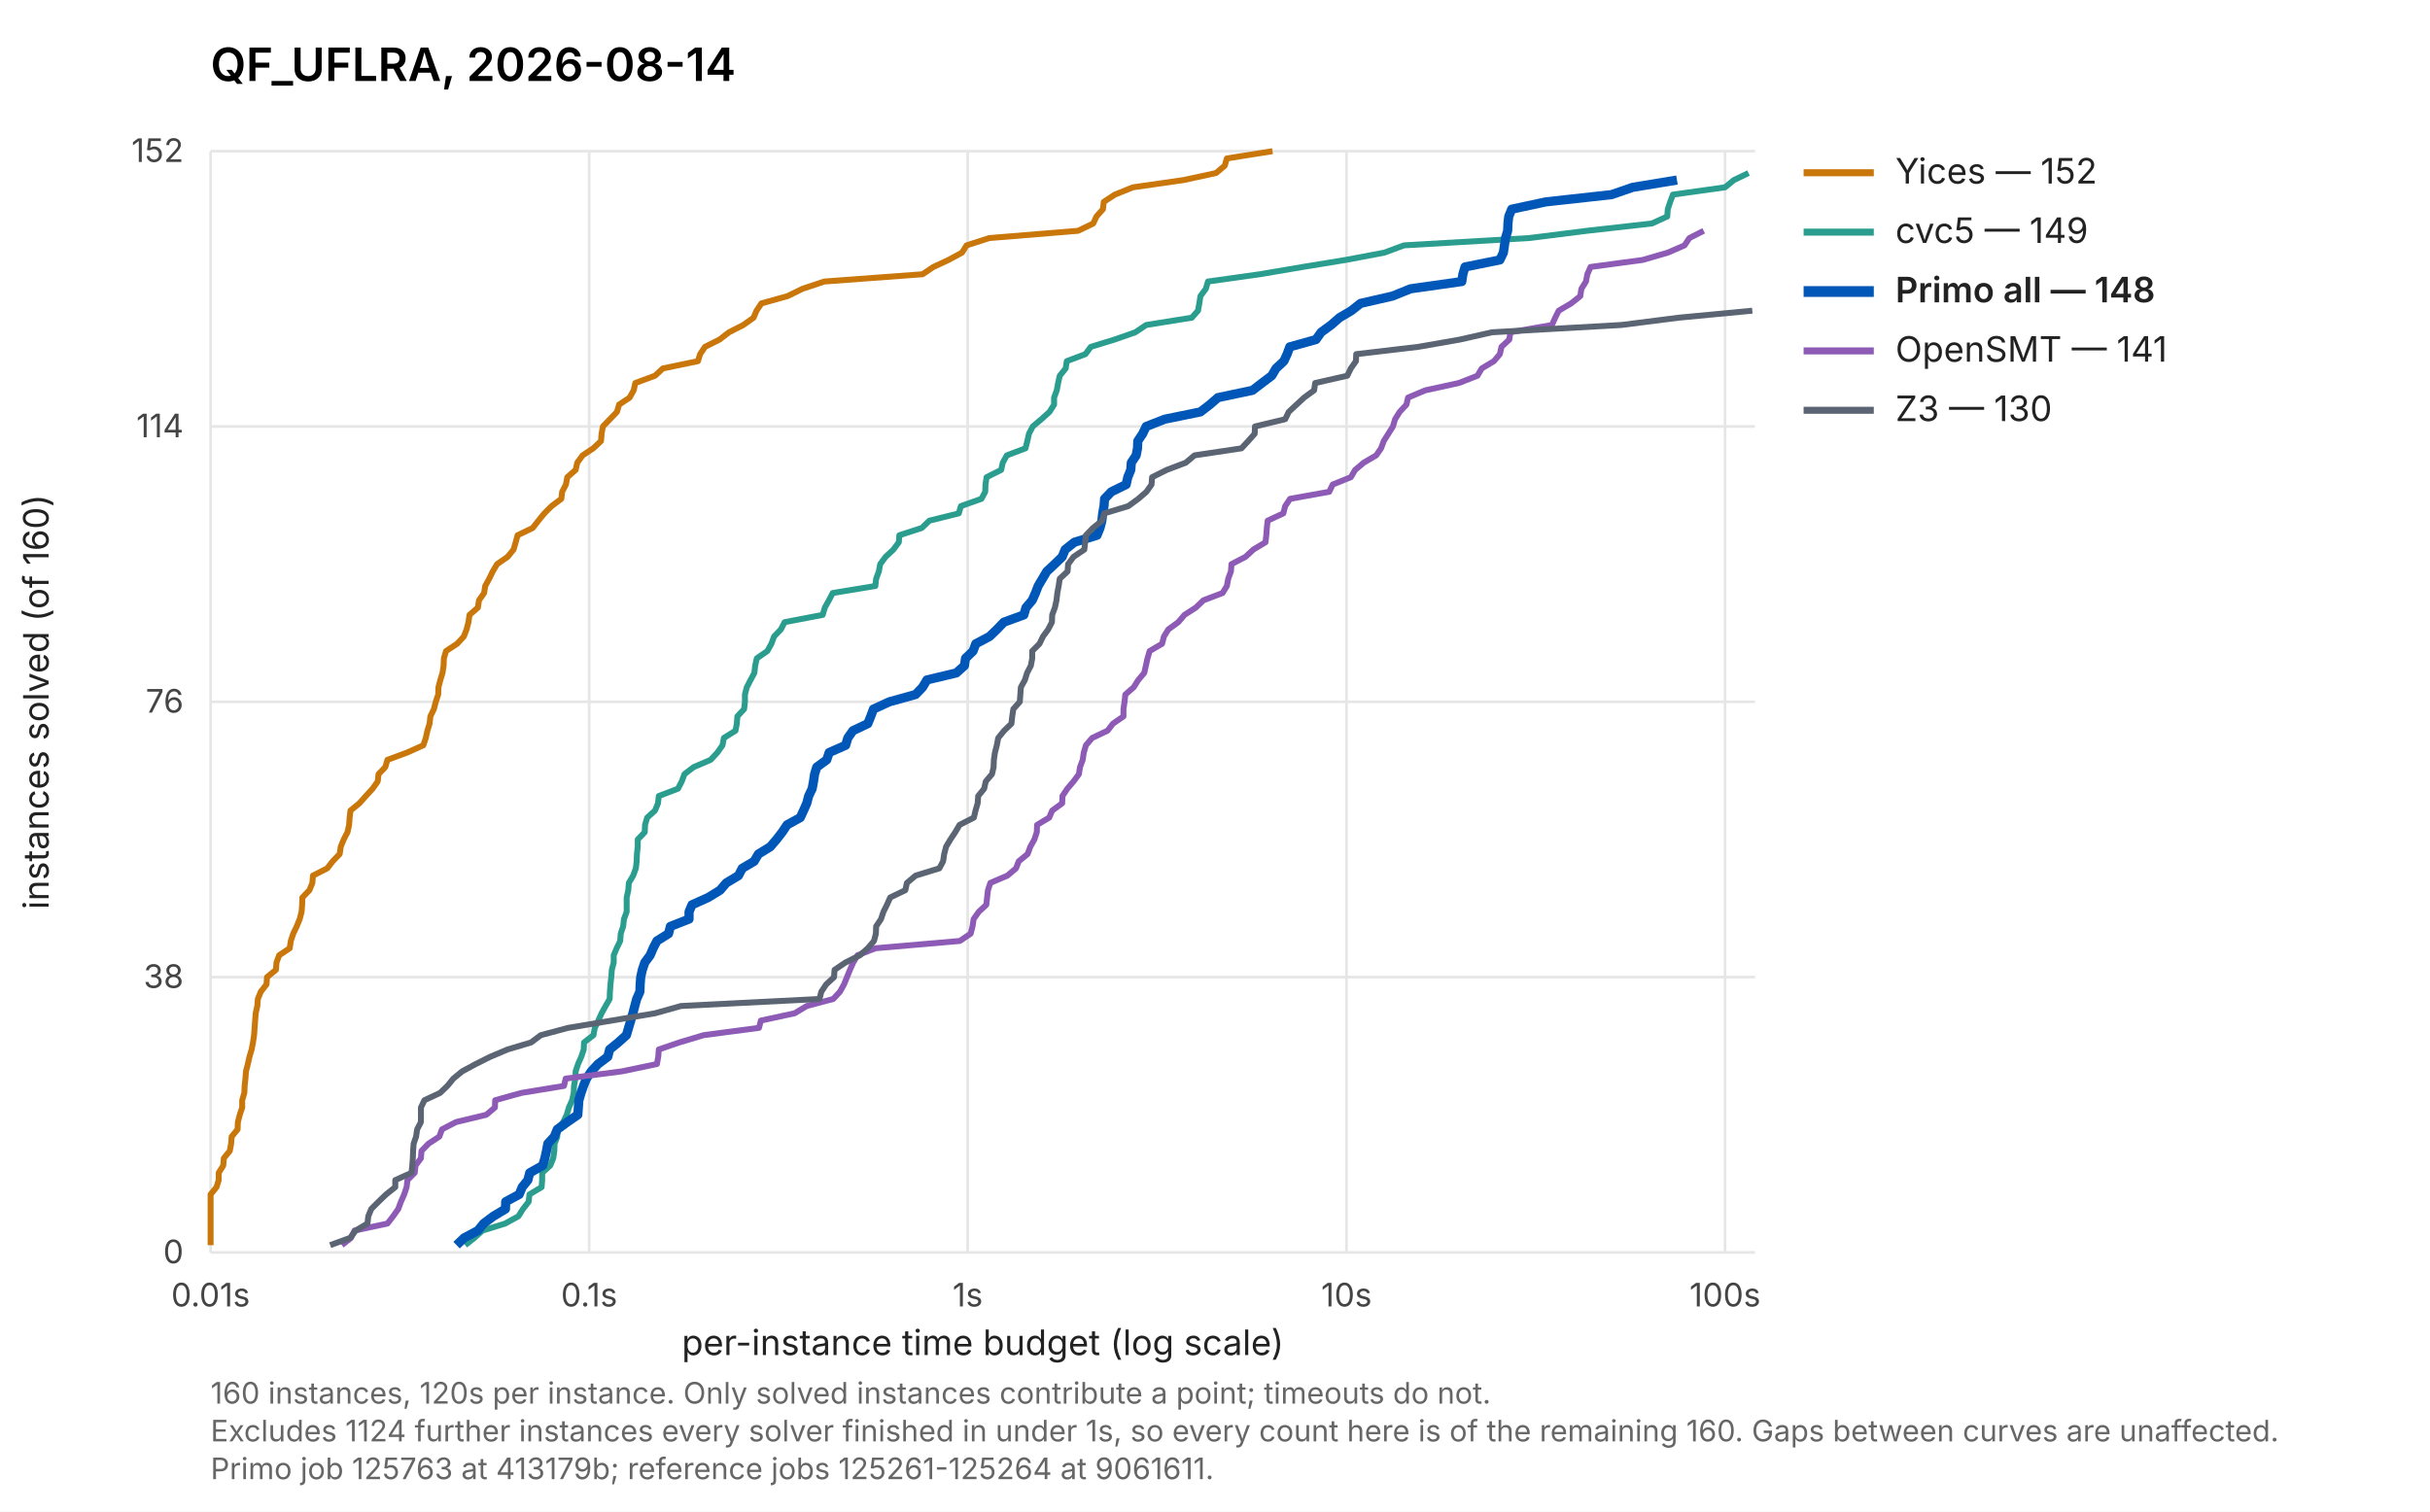
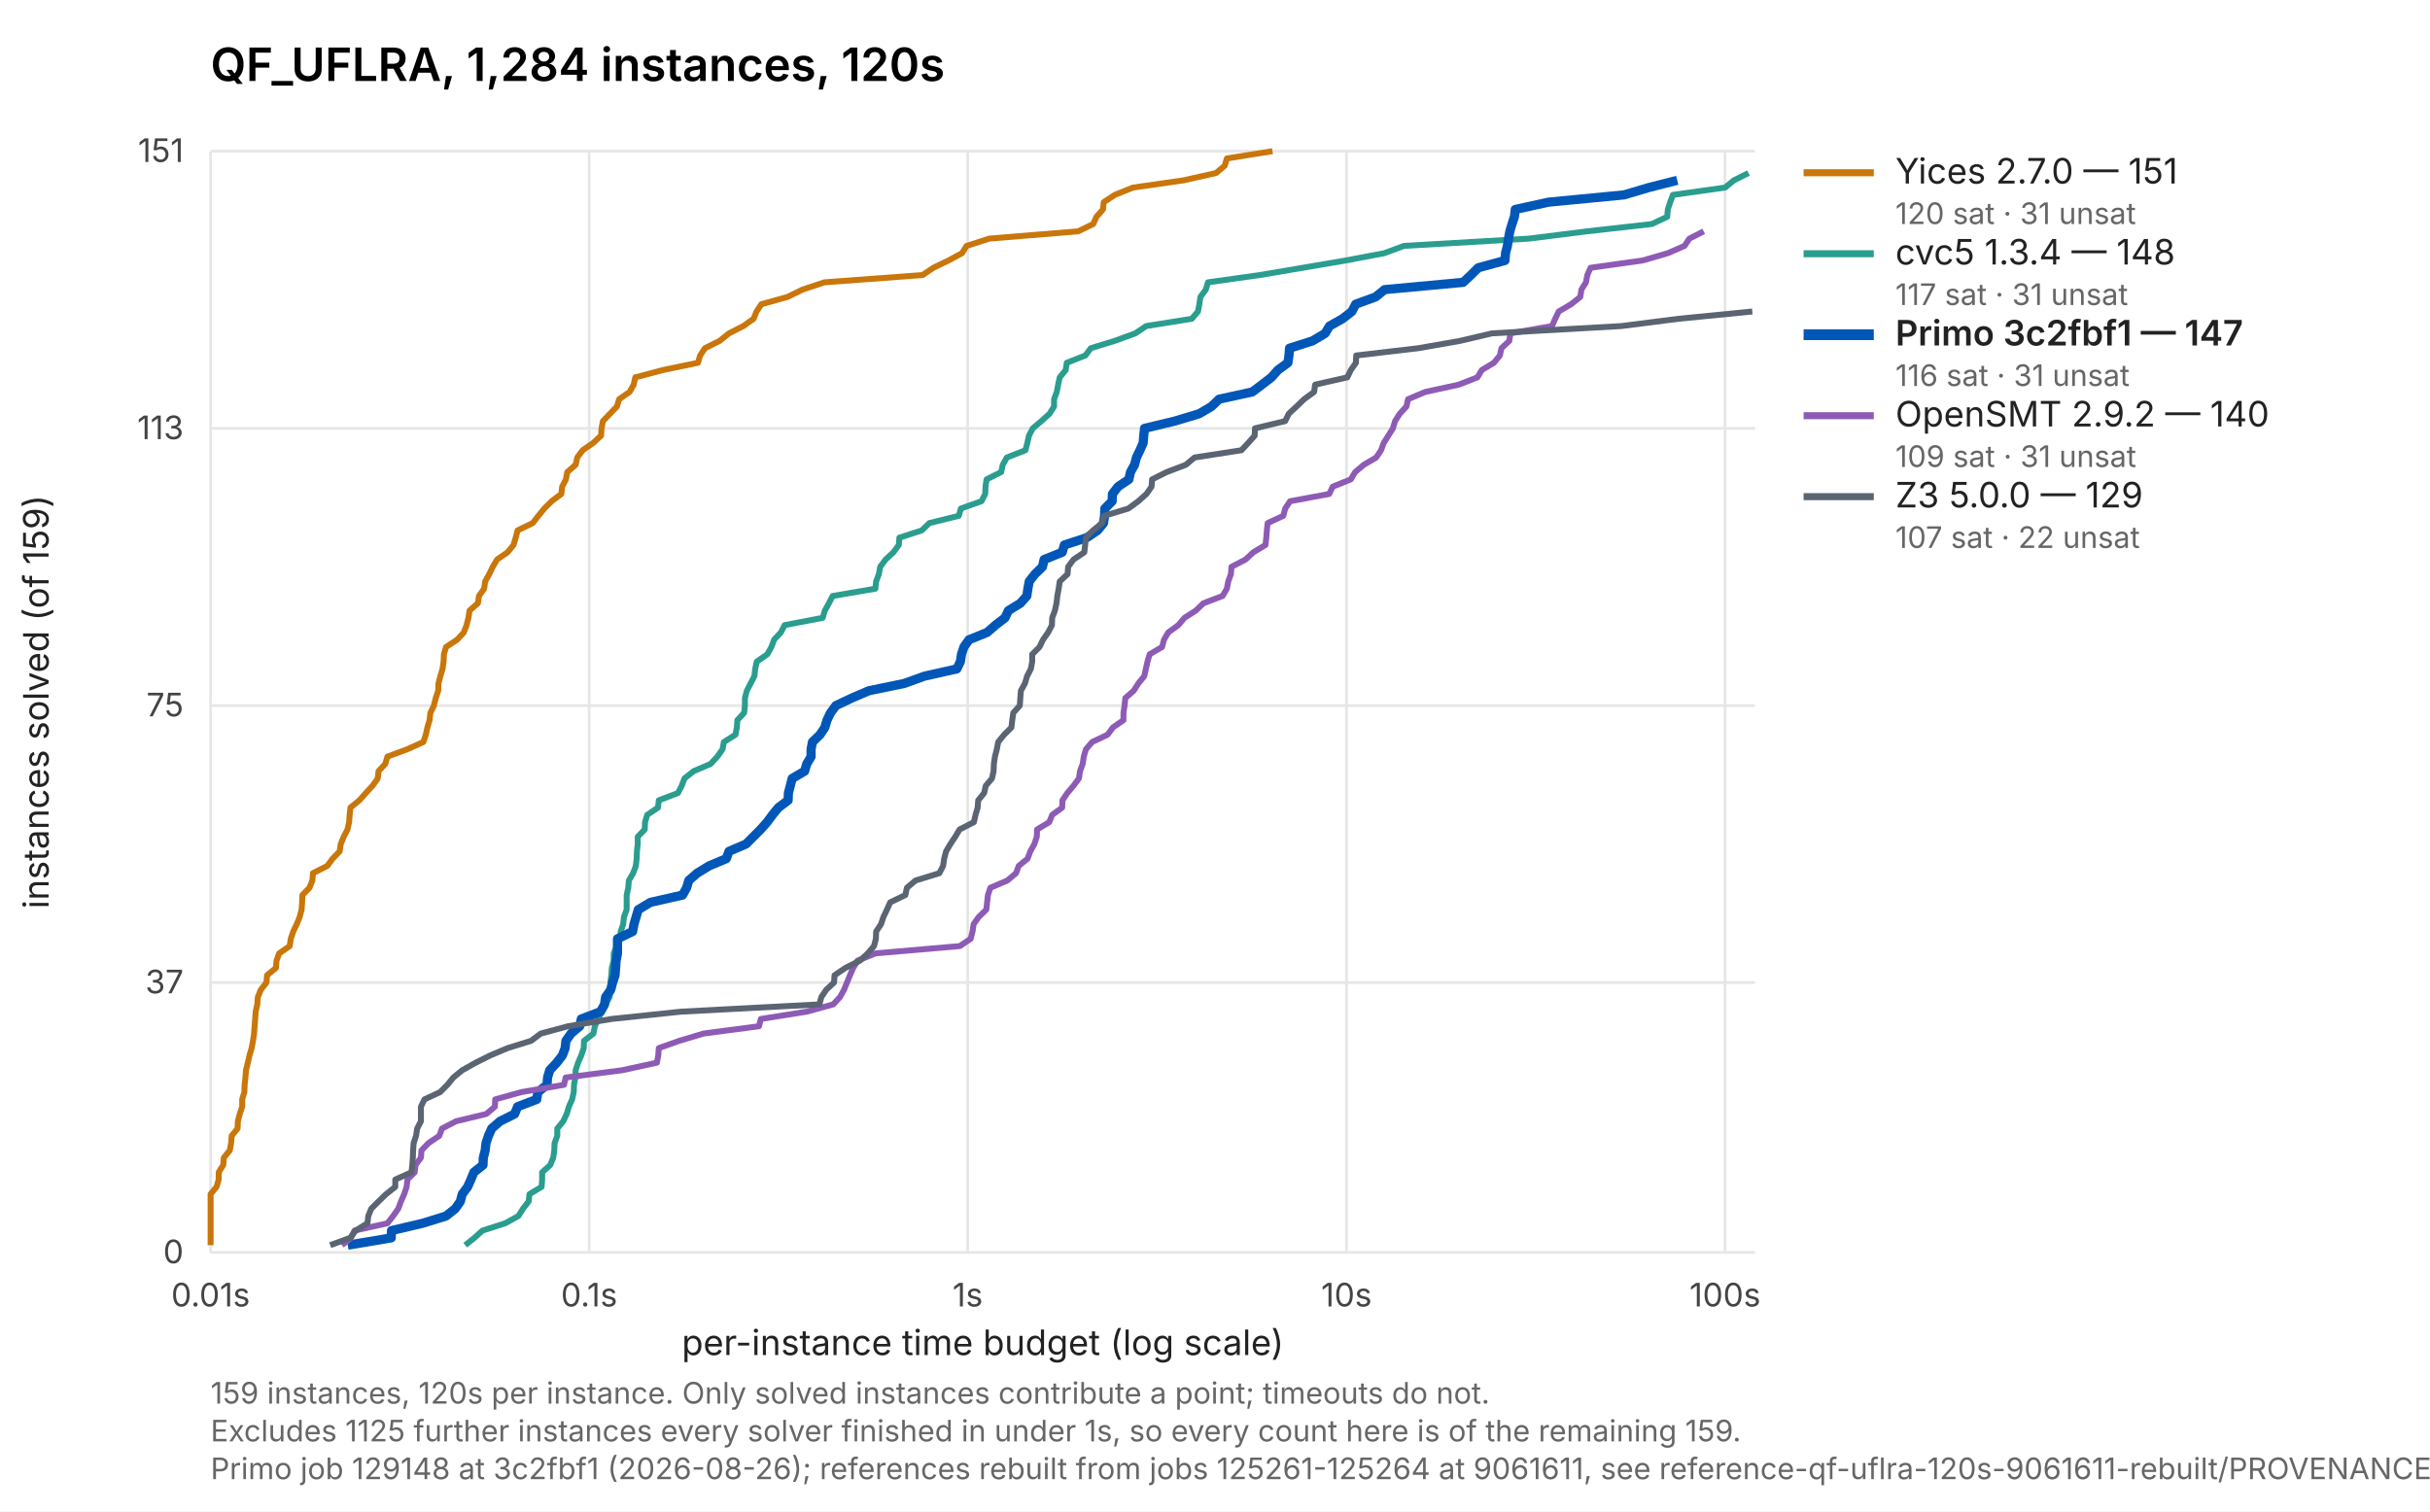
<svg xmlns="http://www.w3.org/2000/svg" width="900" height="560" viewBox="0 0 900 560" font-family="system-ui,-apple-system,sans-serif">
  <rect width="100%" height="100%" fill="#ffffff" />
-   <text x="78" y="30" font-size="17" font-weight="600">QF_UFLRA, 2026-08-14</text>
+   <text x="78" y="30" font-size="17" font-weight="600">QF_UFLRA, 1,284 instances, 120s</text>
  <line x1="78.0" y1="56" x2="78.0" y2="464" stroke="#e6e6e6" stroke-width="1" />
  <text x="78.0" y="484" font-size="12" text-anchor="middle" fill="#444">0.01s</text>
  <line x1="218.2" y1="56" x2="218.2" y2="464" stroke="#e6e6e6" stroke-width="1" />
  <text x="218.2" y="484" font-size="12" text-anchor="middle" fill="#444">0.1s</text>
  <line x1="358.4" y1="56" x2="358.4" y2="464" stroke="#e6e6e6" stroke-width="1" />
  <text x="358.4" y="484" font-size="12" text-anchor="middle" fill="#444">1s</text>
  <line x1="498.7" y1="56" x2="498.7" y2="464" stroke="#e6e6e6" stroke-width="1" />
  <text x="498.7" y="484" font-size="12" text-anchor="middle" fill="#444">10s</text>
  <line x1="638.9" y1="56" x2="638.9" y2="464" stroke="#e6e6e6" stroke-width="1" />
  <text x="638.9" y="484" font-size="12" text-anchor="middle" fill="#444">100s</text>
  <line x1="78" y1="464.0" x2="650" y2="464.0" stroke="#e6e6e6" stroke-width="1" />
  <text x="68" y="468.0" font-size="12" text-anchor="end" fill="#444">0</text>
-   <line x1="78" y1="362.0" x2="650" y2="362.0" stroke="#e6e6e6" stroke-width="1" />
-   <text x="68" y="366.0" font-size="12" text-anchor="end" fill="#444">38</text>
-   <line x1="78" y1="260.0" x2="650" y2="260.0" stroke="#e6e6e6" stroke-width="1" />
-   <text x="68" y="264.0" font-size="12" text-anchor="end" fill="#444">76</text>
-   <line x1="78" y1="158.0" x2="650" y2="158.0" stroke="#e6e6e6" stroke-width="1" />
-   <text x="68" y="162.0" font-size="12" text-anchor="end" fill="#444">114</text>
+   <line x1="78" y1="364.0" x2="650" y2="364.0" stroke="#e6e6e6" stroke-width="1" />
+   <text x="68" y="368.0" font-size="12" text-anchor="end" fill="#444">37</text>
+   <line x1="78" y1="261.4" x2="650" y2="261.4" stroke="#e6e6e6" stroke-width="1" />
+   <text x="68" y="265.4" font-size="12" text-anchor="end" fill="#444">75</text>
+   <line x1="78" y1="158.7" x2="650" y2="158.7" stroke="#e6e6e6" stroke-width="1" />
+   <text x="68" y="162.7" font-size="12" text-anchor="end" fill="#444">113</text>
  <line x1="78" y1="56.0" x2="650" y2="56.0" stroke="#e6e6e6" stroke-width="1" />
-   <text x="68" y="60.0" font-size="12" text-anchor="end" fill="#444">152</text>
+   <text x="68" y="60.0" font-size="12" text-anchor="end" fill="#444">151</text>
  <text x="364" y="502" font-size="13" text-anchor="middle" fill="#222">per-instance time budget (log scale)</text>
-   <text x="18" y="260" font-size="13" fill="#222" transform="rotate(-90 18 260)" text-anchor="middle">instances solved (of 160)</text>
-   <polyline points="78.0,461.3 78.0,458.6 78.0,455.9 78.0,453.3 78.0,450.6 78.0,447.9 78.0,445.2 78.0,442.5 80.2,439.8 81.0,437.2 81.0,434.5 82.7,431.8 82.9,429.1 85.1,426.4 85.6,423.7 85.8,421.1 88.0,418.4 88.1,415.7 88.8,413.0 89.7,410.3 89.7,407.6 90.5,404.9 90.6,402.3 90.9,399.6 91.1,396.9 91.8,394.2 92.4,391.5 93.2,388.8 93.7,386.2 94.1,383.5 94.3,380.8 94.5,378.1 94.7,375.4 95.3,372.7 95.5,370.1 96.6,367.4 98.7,364.7 98.9,362.0 102.2,359.3 102.4,356.6 103.4,353.9 107.3,351.3 107.7,348.6 108.6,345.9 109.9,343.2 111.0,340.5 111.7,337.8 111.9,335.2 112.0,332.5 114.6,329.8 115.7,327.1 115.9,324.4 121.2,321.7 123.2,319.1 125.8,316.4 126.2,313.7 127.3,311.0 128.7,308.3 129.3,305.6 129.5,302.9 129.8,300.3 133.1,297.6 135.5,294.9 138.0,292.2 139.9,289.5 140.2,286.8 142.7,284.2 143.5,281.5 150.8,278.8 156.8,276.1 157.7,273.4 158.3,270.7 159.1,268.1 159.4,265.4 160.7,262.7 161.4,260.0 162.3,257.3 162.4,254.6 163.1,251.9 163.9,249.3 164.3,246.6 164.4,243.9 165.2,241.2 169.3,238.5 171.8,235.8 172.8,233.2 173.5,230.5 173.9,227.8 177.0,225.1 177.4,222.4 179.3,219.7 179.7,217.1 181.2,214.4 182.5,211.7 184.1,209.0 188.0,206.3 190.2,203.6 191.0,200.9 191.7,198.3 197.3,195.6 199.4,192.9 201.6,190.2 204.3,187.5 207.9,184.8 208.2,182.2 209.6,179.5 210.1,176.8 213.2,174.1 213.8,171.4 215.8,168.7 219.7,166.1 222.6,163.4 222.8,160.7 223.3,158.0 225.9,155.3 228.5,152.6 229.3,149.9 233.2,147.3 234.7,144.6 235.3,141.9 242.6,139.2 245.5,136.5 258.5,133.8 259.3,131.2 261.1,128.5 266.5,125.8 270.0,123.1 275.3,120.4 279.1,117.7 280.2,115.1 282.0,112.4 291.7,109.7 297.2,107.0 305.3,104.3 341.7,101.6 345.7,98.9 351.3,96.3 356.3,93.6 358.0,90.9 366.4,88.2 399.3,85.5 404.9,82.8 406.1,80.2 408.5,77.5 408.8,74.8 412.9,72.1 419.6,69.4 438.4,66.7 450.4,64.1 453.6,61.4 454.4,58.7 471.3,56.0" fill="none" stroke="#c9760a" stroke-width="2.2" stroke-linejoin="round" />
+   <text x="18" y="260" font-size="13" fill="#222" transform="rotate(-90 18 260)" text-anchor="middle">instances solved (of 159)</text>
+   <polyline points="78.0,461.3 78.0,458.6 78.0,455.9 78.0,453.2 78.0,450.5 78.0,447.8 78.0,445.1 78.0,442.4 80.2,439.7 81.0,437.0 81.0,434.3 82.7,431.6 82.9,428.9 85.1,426.2 85.6,423.5 85.8,420.8 88.0,418.1 88.1,415.4 88.8,412.7 89.7,410.0 89.7,407.3 90.5,404.6 90.6,401.9 90.9,399.2 91.1,396.5 91.8,393.7 92.4,391.0 93.2,388.3 93.7,385.6 94.1,382.9 94.3,380.2 94.5,377.5 94.7,374.8 95.3,372.1 95.5,369.4 96.6,366.7 98.7,364.0 98.9,361.3 102.2,358.6 102.4,355.9 103.4,353.2 107.3,350.5 107.7,347.8 108.6,345.1 109.9,342.4 111.0,339.7 111.7,337.0 111.9,334.3 112.0,331.6 114.6,328.9 115.7,326.2 115.9,323.5 121.2,320.8 123.2,318.1 125.8,315.4 126.2,312.7 127.3,310.0 128.7,307.3 129.3,304.6 129.5,301.9 129.8,299.2 133.1,296.5 135.5,293.8 138.0,291.1 139.9,288.4 140.2,285.7 142.7,283.0 143.5,280.3 150.8,277.6 156.8,274.9 157.7,272.2 158.3,269.5 159.1,266.8 159.4,264.1 160.7,261.4 161.4,258.6 162.3,255.9 162.4,253.2 163.1,250.5 163.9,247.8 164.3,245.1 164.4,242.4 165.2,239.7 169.3,237.0 171.8,234.3 172.8,231.6 173.5,228.9 173.9,226.2 177.0,223.5 177.4,220.8 179.3,218.1 179.7,215.4 181.2,212.7 182.5,210.0 184.1,207.3 188.0,204.6 190.2,201.9 191.0,199.2 191.7,196.5 197.3,193.8 199.4,191.1 201.6,188.4 204.3,185.7 207.9,183.0 208.2,180.3 209.6,177.6 210.1,174.9 213.2,172.2 213.8,169.5 215.8,166.8 219.7,164.1 222.6,161.4 222.8,158.7 223.3,156.0 225.9,153.3 228.5,150.6 229.3,147.9 233.2,145.2 234.7,142.5 235.3,139.8 245.5,137.1 258.5,134.4 259.3,131.7 261.1,129.0 266.5,126.3 270.0,123.5 275.3,120.8 279.1,118.1 280.2,115.4 282.0,112.7 291.7,110.0 297.2,107.3 305.3,104.6 341.7,101.9 345.7,99.2 351.3,96.5 356.3,93.8 358.0,91.1 366.4,88.4 399.3,85.7 404.9,83.0 406.1,80.3 408.5,77.6 408.8,74.9 412.9,72.2 419.6,69.5 438.4,66.8 450.4,64.1 453.6,61.4 454.4,58.7 471.3,56.0" fill="none" stroke="#c9760a" stroke-width="2.2" stroke-linejoin="round" />
  <line x1="668" y1="64" x2="694" y2="64" stroke="#c9760a" stroke-width="2.6" />
-   <text x="702" y="68" font-size="13" fill="#222">Yices — 152</text>
-   <polyline points="172.3,461.3 175.7,458.6 178.7,455.9 187.1,453.3 192.0,450.6 193.7,447.9 195.8,445.2 196.1,442.5 200.6,439.8 200.8,437.2 200.8,434.5 203.8,431.8 204.9,429.1 205.3,426.4 205.4,423.7 206.4,421.1 206.4,418.4 208.6,415.7 209.9,413.0 210.7,410.3 211.9,407.6 212.5,404.9 212.6,402.3 213.1,399.6 213.2,396.9 214.1,394.2 215.3,391.5 216.2,388.8 216.3,386.2 219.8,383.5 220.3,380.8 221.6,378.1 222.8,375.4 224.3,372.7 225.8,370.1 225.9,367.4 226.1,364.7 226.4,362.0 226.6,359.3 227.3,356.6 227.3,353.9 228.4,351.3 229.7,348.6 229.9,345.9 230.8,343.2 231.1,340.5 232.1,337.8 232.1,335.2 232.1,332.5 232.7,329.8 232.9,327.1 234.5,324.4 235.5,321.7 235.8,319.1 235.9,316.4 236.2,313.7 236.2,311.0 238.8,308.3 238.9,305.6 239.7,302.9 242.6,300.3 243.7,297.6 244.0,294.9 251.1,292.2 252.5,289.5 253.5,286.8 256.9,284.2 263.2,281.5 265.7,278.8 267.6,276.1 268.1,273.4 272.4,270.7 272.9,268.1 273.1,265.4 275.6,262.7 275.9,260.0 275.9,257.3 276.6,254.6 278.0,251.9 279.4,249.3 279.7,246.6 280.3,243.9 284.2,241.2 285.7,238.5 286.7,235.8 289.2,233.2 290.6,230.5 304.7,227.8 305.5,225.1 307.0,222.4 308.4,219.7 324.2,217.1 324.5,214.4 325.5,211.7 326.0,209.0 328.0,206.3 330.9,203.6 332.9,200.9 333.1,198.3 341.4,195.6 344.2,192.9 355.1,190.2 355.9,187.5 363.5,184.8 364.9,182.2 365.0,179.5 365.4,176.8 370.8,174.1 371.4,171.4 372.9,168.7 379.8,166.1 380.5,163.4 381.1,160.7 382.5,158.0 385.7,155.3 388.7,152.6 390.4,149.9 390.4,147.3 391.4,144.6 391.9,141.9 392.5,139.2 394.7,136.5 395.1,133.8 402.0,131.2 404.0,128.5 412.8,125.8 420.5,123.1 424.5,120.4 441.4,117.7 443.7,115.1 444.2,112.4 444.6,109.7 446.6,107.0 447.4,104.3 466.6,101.6 482.5,98.9 498.4,96.3 512.7,93.6 520.0,90.9 566.3,88.2 587.8,85.5 611.8,82.8 617.5,80.2 617.7,77.5 618.6,74.8 619.6,72.1 638.9,69.4 642.2,66.7 647.6,64.1" fill="none" stroke="#2a9d8f" stroke-width="2.2" stroke-linejoin="round" />
-   <line x1="668" y1="86" x2="694" y2="86" stroke="#2a9d8f" stroke-width="2.6" />
-   <text x="702" y="90" font-size="13" fill="#222">cvc5 — 149</text>
-   <polyline points="169.1,461.3 171.9,458.6 177.0,455.9 179.1,453.3 182.7,450.6 187.2,447.9 187.3,445.2 192.3,442.5 193.4,439.8 195.5,437.2 196.2,434.5 201.0,431.8 201.8,429.1 202.4,426.4 202.9,423.7 205.3,421.1 206.4,418.4 210.1,415.7 214.0,413.0 214.2,410.3 214.4,407.6 215.2,404.9 216.1,402.3 217.2,399.6 219.0,396.9 221.5,394.2 225.1,391.5 225.8,388.8 229.0,386.2 232.0,383.5 232.8,380.8 233.6,378.1 234.4,375.4 235.1,372.7 235.8,370.1 237.0,367.4 237.1,364.7 237.3,362.0 237.9,359.3 238.8,356.6 240.8,353.9 241.9,351.3 243.3,348.6 247.6,345.9 248.3,343.2 255.2,340.5 255.2,337.8 256.3,335.2 262.3,332.5 266.7,329.8 269.0,327.1 273.5,324.4 274.9,321.7 279.3,319.1 280.9,316.4 285.3,313.7 287.6,311.0 289.7,308.3 291.5,305.6 296.4,302.9 297.6,300.3 298.8,297.6 299.5,294.9 300.8,292.2 301.3,289.5 301.7,286.8 302.5,284.2 306.2,281.5 307.1,278.8 313.2,276.1 314.0,273.4 315.9,270.7 321.4,268.1 322.5,265.4 323.5,262.7 329.4,260.0 339.1,257.3 341.7,254.6 343.3,251.9 354.2,249.3 357.2,246.6 357.6,243.9 360.4,241.2 361.4,238.5 366.5,235.8 369.2,233.2 371.8,230.5 379.2,227.8 380.0,225.1 382.3,222.4 383.5,219.7 384.5,217.1 386.1,214.4 387.7,211.7 390.6,209.0 393.4,206.3 394.5,203.6 397.9,200.9 406.3,198.3 407.4,195.6 408.1,192.9 408.4,190.2 408.9,187.5 409.1,184.8 411.6,182.2 417.1,179.5 417.7,176.8 418.8,174.1 419.0,171.4 420.8,168.7 421.3,166.1 421.4,163.4 423.2,160.7 424.5,158.0 431.4,155.3 444.6,152.6 448.1,149.9 451.1,147.3 463.9,144.6 467.4,141.9 471.0,139.2 472.6,136.5 475.5,133.8 476.7,131.2 477.7,128.5 487.4,125.8 489.3,123.1 493.0,120.4 496.1,117.7 500.5,115.1 503.9,112.4 515.7,109.7 522.4,107.0 541.4,104.3 541.8,101.6 542.6,98.9 555.5,96.3 556.8,93.6 557.2,90.9 557.6,88.2 558.4,85.5 558.5,82.8 558.8,80.2 559.9,77.5 572.5,74.8 596.9,72.1 604.7,69.4 621.1,66.7" fill="none" stroke="#0057b8" stroke-width="3.4" stroke-linejoin="round" />
-   <line x1="668" y1="108" x2="694" y2="108" stroke="#0057b8" stroke-width="4.0" />
-   <text x="702" y="112" font-size="13" fill="#222" font-weight="600">Primo all — 148</text>
-   <polyline points="126.6,461.3 130.0,458.6 131.3,455.9 143.5,453.3 145.6,450.6 147.5,447.9 148.5,445.2 149.7,442.5 150.6,439.8 150.9,437.2 153.6,434.5 153.9,431.8 155.9,429.1 156.1,426.4 158.7,423.7 162.7,421.1 163.7,418.4 168.9,415.7 180.1,413.0 183.3,410.3 183.4,407.6 193.1,404.9 208.9,402.3 209.5,399.6 230.4,396.9 243.3,394.2 243.8,391.5 244.0,388.8 251.6,386.2 260.6,383.5 281.1,380.8 281.8,378.1 294.3,375.4 298.8,372.7 308.6,370.1 311.1,367.4 312.6,364.7 313.7,362.0 314.8,359.3 316.0,356.6 317.6,353.9 324.3,351.3 355.5,348.6 359.5,345.9 360.2,343.2 360.6,340.5 362.5,337.8 365.3,335.2 365.6,332.5 365.9,329.8 366.8,327.1 373.1,324.4 376.3,321.7 377.3,319.1 380.6,316.4 381.6,313.7 383.1,311.0 384.0,308.3 384.1,305.6 388.6,302.9 389.7,300.3 393.4,297.6 393.5,294.9 395.3,292.2 397.6,289.5 399.6,286.8 400.0,284.2 401.0,281.5 401.4,278.8 402.2,276.1 404.5,273.4 410.2,270.7 412.2,268.1 416.1,265.4 416.1,262.7 416.5,260.0 416.8,257.3 419.9,254.6 421.6,251.9 423.8,249.3 424.4,246.6 425.0,243.9 425.8,241.2 430.4,238.5 431.1,235.8 432.7,233.2 436.4,230.5 438.7,227.8 442.9,225.1 445.7,222.4 452.8,219.7 454.4,217.1 454.9,214.4 455.9,211.7 456.1,209.0 461.3,206.3 464.2,203.6 468.7,200.9 469.0,198.3 469.2,195.6 469.5,192.9 475.3,190.2 476.0,187.5 477.8,184.8 492.3,182.2 493.6,179.5 500.3,176.8 501.9,174.1 505.1,171.4 509.7,168.7 511.5,166.1 512.5,163.4 514.2,160.7 515.9,158.0 516.7,155.3 518.4,152.6 520.9,149.9 521.5,147.3 527.9,144.6 540.3,141.9 547.2,139.2 548.8,136.5 553.3,133.8 555.5,131.2 556.1,128.5 559.0,125.8 559.4,123.1 574.8,120.4 576.0,117.7 577.3,115.1 581.9,112.4 585.3,109.7 585.7,107.0 587.4,104.3 587.9,101.6 589.1,98.9 608.4,96.3 617.7,93.6 623.9,90.9 625.7,88.2 631.0,85.5" fill="none" stroke="#8d5bb5" stroke-width="2.2" stroke-linejoin="round" />
-   <line x1="668" y1="130" x2="694" y2="130" stroke="#8d5bb5" stroke-width="2.6" />
-   <text x="702" y="134" font-size="13" fill="#222">OpenSMT — 141</text>
-   <polyline points="122.3,461.3 129.7,458.6 131.7,455.9 136.1,453.3 136.4,450.6 137.5,447.9 140.2,445.2 143.0,442.5 146.4,439.8 146.4,437.2 152.4,434.5 152.7,431.8 152.9,429.1 153.0,426.4 153.2,423.7 154.1,421.1 154.5,418.4 155.9,415.7 155.9,413.0 155.9,410.3 157.2,407.6 163.0,404.9 165.7,402.3 167.9,399.6 171.2,396.9 176.2,394.2 181.6,391.5 188.0,388.8 196.7,386.2 200.3,383.5 210.4,380.8 226.5,378.1 242.6,375.4 252.2,372.7 303.5,370.1 304.2,367.4 306.0,364.7 308.9,362.0 309.1,359.3 313.1,356.6 318.5,353.9 321.4,351.3 323.7,348.6 324.4,345.9 324.5,343.2 326.3,340.5 327.2,337.8 328.5,335.2 329.7,332.5 335.3,329.8 335.9,327.1 339.1,324.4 347.9,321.7 349.3,319.1 349.7,316.4 350.4,313.7 352.0,311.0 353.8,308.3 355.4,305.6 360.7,302.9 361.3,300.3 362.1,297.6 362.3,294.9 364.5,292.2 365.1,289.5 367.4,286.8 368.0,284.2 368.1,281.5 368.5,278.8 369.2,276.1 369.7,273.4 371.9,270.7 374.6,268.1 374.9,265.4 375.3,262.7 377.7,260.0 377.9,257.3 378.1,254.6 379.6,251.9 380.4,249.3 381.8,246.6 382.3,243.9 382.3,241.2 385.0,238.5 386.3,235.8 388.2,233.2 389.6,230.5 389.7,227.8 390.7,225.1 391.3,222.4 391.6,219.7 392.1,217.1 392.5,214.4 395.4,211.7 395.6,209.0 397.6,206.3 401.6,203.6 401.9,200.9 402.2,198.3 404.8,195.6 408.2,192.9 409.0,190.2 417.9,187.5 421.6,184.8 424.6,182.2 426.5,179.5 426.7,176.8 432.1,174.1 439.2,171.4 442.4,168.7 459.8,166.1 462.3,163.4 464.7,160.7 464.8,158.0 476.0,155.3 477.3,152.6 480.2,149.9 483.0,147.3 486.7,144.6 487.1,141.9 499.0,139.2 500.3,136.5 502.2,133.8 502.3,131.2 525.3,128.5 540.7,125.8 552.6,123.1 600.5,120.4 621.7,117.7 649.0,115.1" fill="none" stroke="#5a6472" stroke-width="2.2" stroke-linejoin="round" />
-   <line x1="668" y1="152" x2="694" y2="152" stroke="#5a6472" stroke-width="2.6" />
-   <text x="702" y="156" font-size="13" fill="#222">Z3 — 130</text>
-   <text x="78" y="520" font-size="11" fill="#666">160 instances, 120s per instance. Only solved instances contribute a point; timeouts do not.</text>
-   <text x="78" y="534" font-size="11" fill="#666">Excludes 1124 further instances every solver finished in under 1s, so every count here is of the remaining 160. Gaps between curves are unaffected.</text>
-   <text x="78" y="548" font-size="11" fill="#666">Primo job 125763 at 413179b; reference jobs 125261-125264 at 9061611.</text>
+   <text x="702" y="68" font-size="13" fill="#222">Yices 2.7.0 — 151</text>
+   <text x="702" y="83" font-size="11" fill="#666">120 sat · 31 unsat</text>
+   <polyline points="172.3,461.3 175.7,458.6 178.7,455.9 187.1,453.2 192.0,450.5 193.7,447.8 195.8,445.1 196.1,442.4 200.6,439.7 200.8,437.0 200.8,434.3 203.8,431.6 204.9,428.9 205.3,426.2 205.4,423.5 206.4,420.8 206.4,418.1 208.6,415.4 209.9,412.7 210.7,410.0 211.9,407.3 212.5,404.6 212.6,401.9 213.1,399.2 213.2,396.5 214.1,393.7 215.3,391.0 216.2,388.3 216.3,385.6 219.8,382.9 220.3,380.2 221.6,377.5 222.8,374.8 224.3,372.1 225.8,369.4 225.9,366.7 226.1,364.0 226.4,361.3 226.6,358.6 227.3,355.9 227.3,353.2 228.4,350.5 229.7,347.8 229.9,345.1 230.8,342.4 231.1,339.7 232.1,337.0 232.1,334.3 232.1,331.6 232.7,328.9 232.9,326.2 234.5,323.5 235.5,320.8 235.8,318.1 235.9,315.4 236.2,312.7 236.2,310.0 238.8,307.3 238.9,304.6 239.7,301.9 243.7,299.2 244.0,296.5 251.1,293.8 252.5,291.1 253.5,288.4 256.9,285.7 263.2,283.0 265.7,280.3 267.6,277.6 268.1,274.9 272.4,272.2 272.9,269.5 273.1,266.8 275.6,264.1 275.9,261.4 275.9,258.6 276.6,255.9 278.0,253.2 279.4,250.5 279.7,247.8 280.3,245.1 284.2,242.4 285.7,239.7 286.7,237.0 289.2,234.3 290.6,231.6 304.7,228.9 305.5,226.2 307.0,223.5 308.4,220.8 324.2,218.1 324.5,215.4 325.5,212.7 326.0,210.0 328.0,207.3 330.9,204.6 332.9,201.9 333.1,199.2 341.4,196.5 344.2,193.8 355.1,191.1 355.9,188.4 363.5,185.7 364.9,183.0 365.0,180.3 365.4,177.6 370.8,174.9 371.4,172.2 372.9,169.5 379.8,166.8 380.5,164.1 381.1,161.4 382.5,158.7 385.7,156.0 388.7,153.3 390.4,150.6 390.4,147.9 391.4,145.2 391.9,142.5 392.5,139.8 394.7,137.1 395.1,134.4 402.0,131.7 404.0,129.0 412.8,126.3 420.5,123.5 424.5,120.8 441.4,118.1 443.7,115.4 444.2,112.7 444.6,110.0 446.6,107.3 447.4,104.6 466.6,101.9 482.5,99.2 498.4,96.5 512.7,93.8 520.0,91.1 566.3,88.4 587.8,85.7 611.8,83.0 617.5,80.3 617.7,77.6 618.6,74.9 619.6,72.2 638.9,69.5 642.2,66.8 647.6,64.1" fill="none" stroke="#2a9d8f" stroke-width="2.2" stroke-linejoin="round" />
+   <line x1="668" y1="94" x2="694" y2="94" stroke="#2a9d8f" stroke-width="2.6" />
+   <text x="702" y="98" font-size="13" fill="#222">cvc5 1.3.4 — 148</text>
+   <text x="702" y="113" font-size="11" fill="#666">117 sat · 31 unsat</text>
+   <polyline points="128.8,461.3 144.9,458.6 145.0,455.9 156.5,453.2 165.2,450.5 168.6,447.8 170.5,445.1 171.2,442.4 173.2,439.7 174.4,437.0 175.5,434.3 178.9,431.6 179.0,428.9 179.7,426.2 180.0,423.5 180.9,420.8 182.1,418.1 185.2,415.4 190.6,412.7 191.7,410.0 198.8,407.3 199.2,404.6 202.6,401.9 202.8,399.2 203.6,396.5 206.2,393.7 208.3,391.0 209.3,388.3 209.6,385.6 211.5,382.9 214.7,380.2 215.3,377.5 222.4,374.8 223.9,372.1 224.3,369.4 226.2,366.7 226.9,364.0 227.8,361.3 228.0,358.6 228.2,355.9 228.7,353.2 228.7,350.5 228.7,347.8 234.3,345.1 234.8,342.4 235.6,339.7 236.4,337.0 240.9,334.3 252.8,331.6 254.3,328.9 255.1,326.2 258.2,323.5 262.6,320.8 269.0,318.1 270.0,315.4 276.3,312.7 279.0,310.0 281.7,307.3 284.1,304.6 286.1,301.9 288.3,299.2 291.9,296.5 292.0,293.8 292.7,291.1 293.4,288.4 298.0,285.7 298.8,283.0 300.4,280.3 300.4,277.6 300.9,274.9 303.7,272.2 305.5,269.5 306.3,266.8 307.6,264.1 309.6,261.4 315.5,258.6 321.8,255.9 334.9,253.2 342.4,250.5 354.4,247.8 355.7,245.1 356.1,242.4 357.0,239.7 358.9,237.0 365.6,234.3 368.7,231.6 372.2,228.9 373.5,226.2 377.9,223.5 380.3,220.8 380.7,218.1 381.2,215.4 383.3,212.7 386.1,210.0 386.7,207.3 393.4,204.6 394.2,201.9 402.5,199.2 406.5,196.5 408.7,193.8 409.1,191.1 409.2,188.4 411.9,185.7 412.0,183.0 414.1,180.3 418.1,177.6 418.7,174.9 420.2,172.2 420.9,169.5 422.2,166.8 423.4,164.1 423.6,161.4 423.9,158.7 435.1,156.0 444.1,153.3 448.7,150.6 451.5,147.9 463.8,145.2 467.4,142.5 470.9,139.8 473.3,137.1 477.0,134.4 477.4,131.7 477.6,129.0 486.1,126.3 490.8,123.5 492.4,120.8 497.2,118.1 500.7,115.4 502.1,112.7 509.5,110.0 512.8,107.3 541.9,104.6 544.8,101.9 547.5,99.2 557.4,96.5 557.6,93.8 558.3,91.1 558.7,88.4 559.2,85.7 560.0,83.0 560.9,80.3 561.2,77.6 573.5,74.9 601.5,72.2 610.6,69.5 621.2,66.8" fill="none" stroke="#0057b8" stroke-width="3.4" stroke-linejoin="round" />
+   <line x1="668" y1="124" x2="694" y2="124" stroke="#0057b8" stroke-width="4.0" />
+   <text x="702" y="128" font-size="13" fill="#222" font-weight="600">Primo 3c2fbf1 — 147</text>
+   <text x="702" y="143" font-size="11" fill="#666">116 sat · 31 unsat</text>
+   <polyline points="126.6,461.3 130.0,458.6 131.3,455.9 143.5,453.2 145.6,450.5 147.5,447.8 148.5,445.1 149.7,442.4 150.6,439.7 150.9,437.0 153.6,434.3 153.9,431.6 155.9,428.9 156.1,426.2 158.7,423.5 162.7,420.8 163.7,418.1 168.9,415.4 180.1,412.7 183.3,410.0 183.4,407.3 193.1,404.6 208.9,401.9 209.5,399.2 230.4,396.5 243.3,393.7 243.8,391.0 244.0,388.3 251.6,385.6 260.6,382.9 281.1,380.2 281.8,377.5 298.8,374.8 308.6,372.1 311.1,369.4 312.6,366.7 313.7,364.0 314.8,361.3 316.0,358.6 317.6,355.9 324.3,353.2 355.5,350.5 359.5,347.8 360.2,345.1 360.6,342.4 362.5,339.7 365.3,337.0 365.6,334.3 365.9,331.6 366.8,328.9 373.1,326.2 376.3,323.5 377.3,320.8 380.6,318.1 381.6,315.4 383.1,312.7 384.0,310.0 384.1,307.3 388.6,304.6 389.7,301.9 393.4,299.2 393.5,296.5 395.3,293.8 397.6,291.1 399.6,288.4 400.0,285.7 401.0,283.0 401.4,280.3 402.2,277.6 404.5,274.9 410.2,272.2 412.2,269.5 416.1,266.8 416.1,264.1 416.5,261.4 416.8,258.6 419.9,255.9 421.6,253.2 423.8,250.5 424.4,247.8 425.0,245.1 425.8,242.4 430.4,239.7 431.1,237.0 432.7,234.3 436.4,231.6 438.7,228.9 442.9,226.2 445.7,223.5 452.8,220.8 454.4,218.1 454.9,215.4 455.9,212.7 456.1,210.0 461.3,207.3 464.2,204.6 468.7,201.9 469.0,199.2 469.2,196.5 469.5,193.8 475.3,191.1 476.0,188.4 477.8,185.7 492.3,183.0 493.6,180.3 500.3,177.6 501.9,174.9 505.1,172.2 509.7,169.5 511.5,166.8 512.5,164.1 514.2,161.4 515.9,158.7 516.7,156.0 518.4,153.3 520.9,150.6 521.5,147.9 527.9,145.2 540.3,142.5 547.2,139.8 548.8,137.1 553.3,134.4 555.5,131.7 556.1,129.0 559.0,126.3 559.4,123.5 574.8,120.8 576.0,118.1 577.3,115.4 581.9,112.7 585.3,110.0 585.7,107.3 587.4,104.6 587.9,101.9 589.1,99.2 608.4,96.5 617.7,93.8 623.9,91.1 625.7,88.4 631.0,85.7" fill="none" stroke="#8d5bb5" stroke-width="2.2" stroke-linejoin="round" />
+   <line x1="668" y1="154" x2="694" y2="154" stroke="#8d5bb5" stroke-width="2.6" />
+   <text x="702" y="158" font-size="13" fill="#222">OpenSMT 2.9.2 — 140</text>
+   <text x="702" y="173" font-size="11" fill="#666">109 sat · 31 unsat</text>
+   <polyline points="122.3,461.3 129.7,458.6 131.7,455.9 136.1,453.2 136.4,450.5 137.5,447.8 140.2,445.1 143.0,442.4 146.4,439.7 146.4,437.0 152.4,434.3 152.7,431.6 152.9,428.9 153.0,426.2 153.2,423.5 154.1,420.8 154.5,418.1 155.9,415.4 155.9,412.7 155.9,410.0 157.2,407.3 163.0,404.6 165.7,401.9 167.9,399.2 171.2,396.5 176.2,393.7 181.6,391.0 188.0,388.3 196.7,385.6 200.3,382.9 210.4,380.2 226.5,377.5 252.2,374.8 303.5,372.1 304.2,369.4 306.0,366.7 308.9,364.0 309.1,361.3 313.1,358.6 318.5,355.9 321.4,353.2 323.7,350.5 324.4,347.8 324.5,345.1 326.3,342.4 327.2,339.7 328.5,337.0 329.7,334.3 335.3,331.6 335.9,328.9 339.1,326.2 347.9,323.5 349.3,320.8 349.7,318.1 350.4,315.4 352.0,312.7 353.8,310.0 355.4,307.3 360.7,304.6 361.3,301.9 362.1,299.2 362.3,296.5 364.5,293.8 365.1,291.1 367.4,288.4 368.0,285.7 368.1,283.0 368.5,280.3 369.2,277.6 369.7,274.9 371.9,272.2 374.6,269.5 374.9,266.8 375.3,264.1 377.7,261.4 377.9,258.6 378.1,255.9 379.6,253.2 380.4,250.5 381.8,247.8 382.3,245.1 382.3,242.4 385.0,239.7 386.3,237.0 388.2,234.3 389.6,231.6 389.7,228.9 390.7,226.2 391.3,223.5 391.6,220.8 392.1,218.1 392.5,215.4 395.4,212.7 395.6,210.0 397.6,207.3 401.6,204.6 401.9,201.9 402.2,199.2 404.8,196.5 408.2,193.8 409.0,191.1 417.9,188.4 421.6,185.7 424.6,183.0 426.5,180.3 426.7,177.6 432.1,174.9 439.2,172.2 442.4,169.5 459.8,166.8 462.3,164.1 464.7,161.4 464.8,158.7 476.0,156.0 477.3,153.3 480.2,150.6 483.0,147.9 486.7,145.2 487.1,142.5 499.0,139.8 500.3,137.1 502.2,134.4 502.3,131.7 525.3,129.0 540.7,126.3 552.6,123.5 600.5,120.8 621.7,118.1 649.0,115.4" fill="none" stroke="#5a6472" stroke-width="2.2" stroke-linejoin="round" />
+   <line x1="668" y1="184" x2="694" y2="184" stroke="#5a6472" stroke-width="2.6" />
+   <text x="702" y="188" font-size="13" fill="#222">Z3 5.0.0 — 129</text>
+   <text x="702" y="203" font-size="11" fill="#666">107 sat · 22 unsat</text>
+   <text x="78" y="520" font-size="11" fill="#666">159 instances, 120s per instance. Only solved instances contribute a point; timeouts do not.</text>
+   <text x="78" y="534" font-size="11" fill="#666">Excludes 1125 further instances every solver finished in under 1s, so every count here is of the remaining 159.</text>
+   <text x="78" y="548" font-size="11" fill="#666">Primo job 129148 at 3c2fbf1 (2026-08-26); references rebuilt from jobs 125261-125264 at 9061611, see reference-qf-uflra-120s-9061611-rebuilt/PROVENANCE.txt.</text>
</svg>
